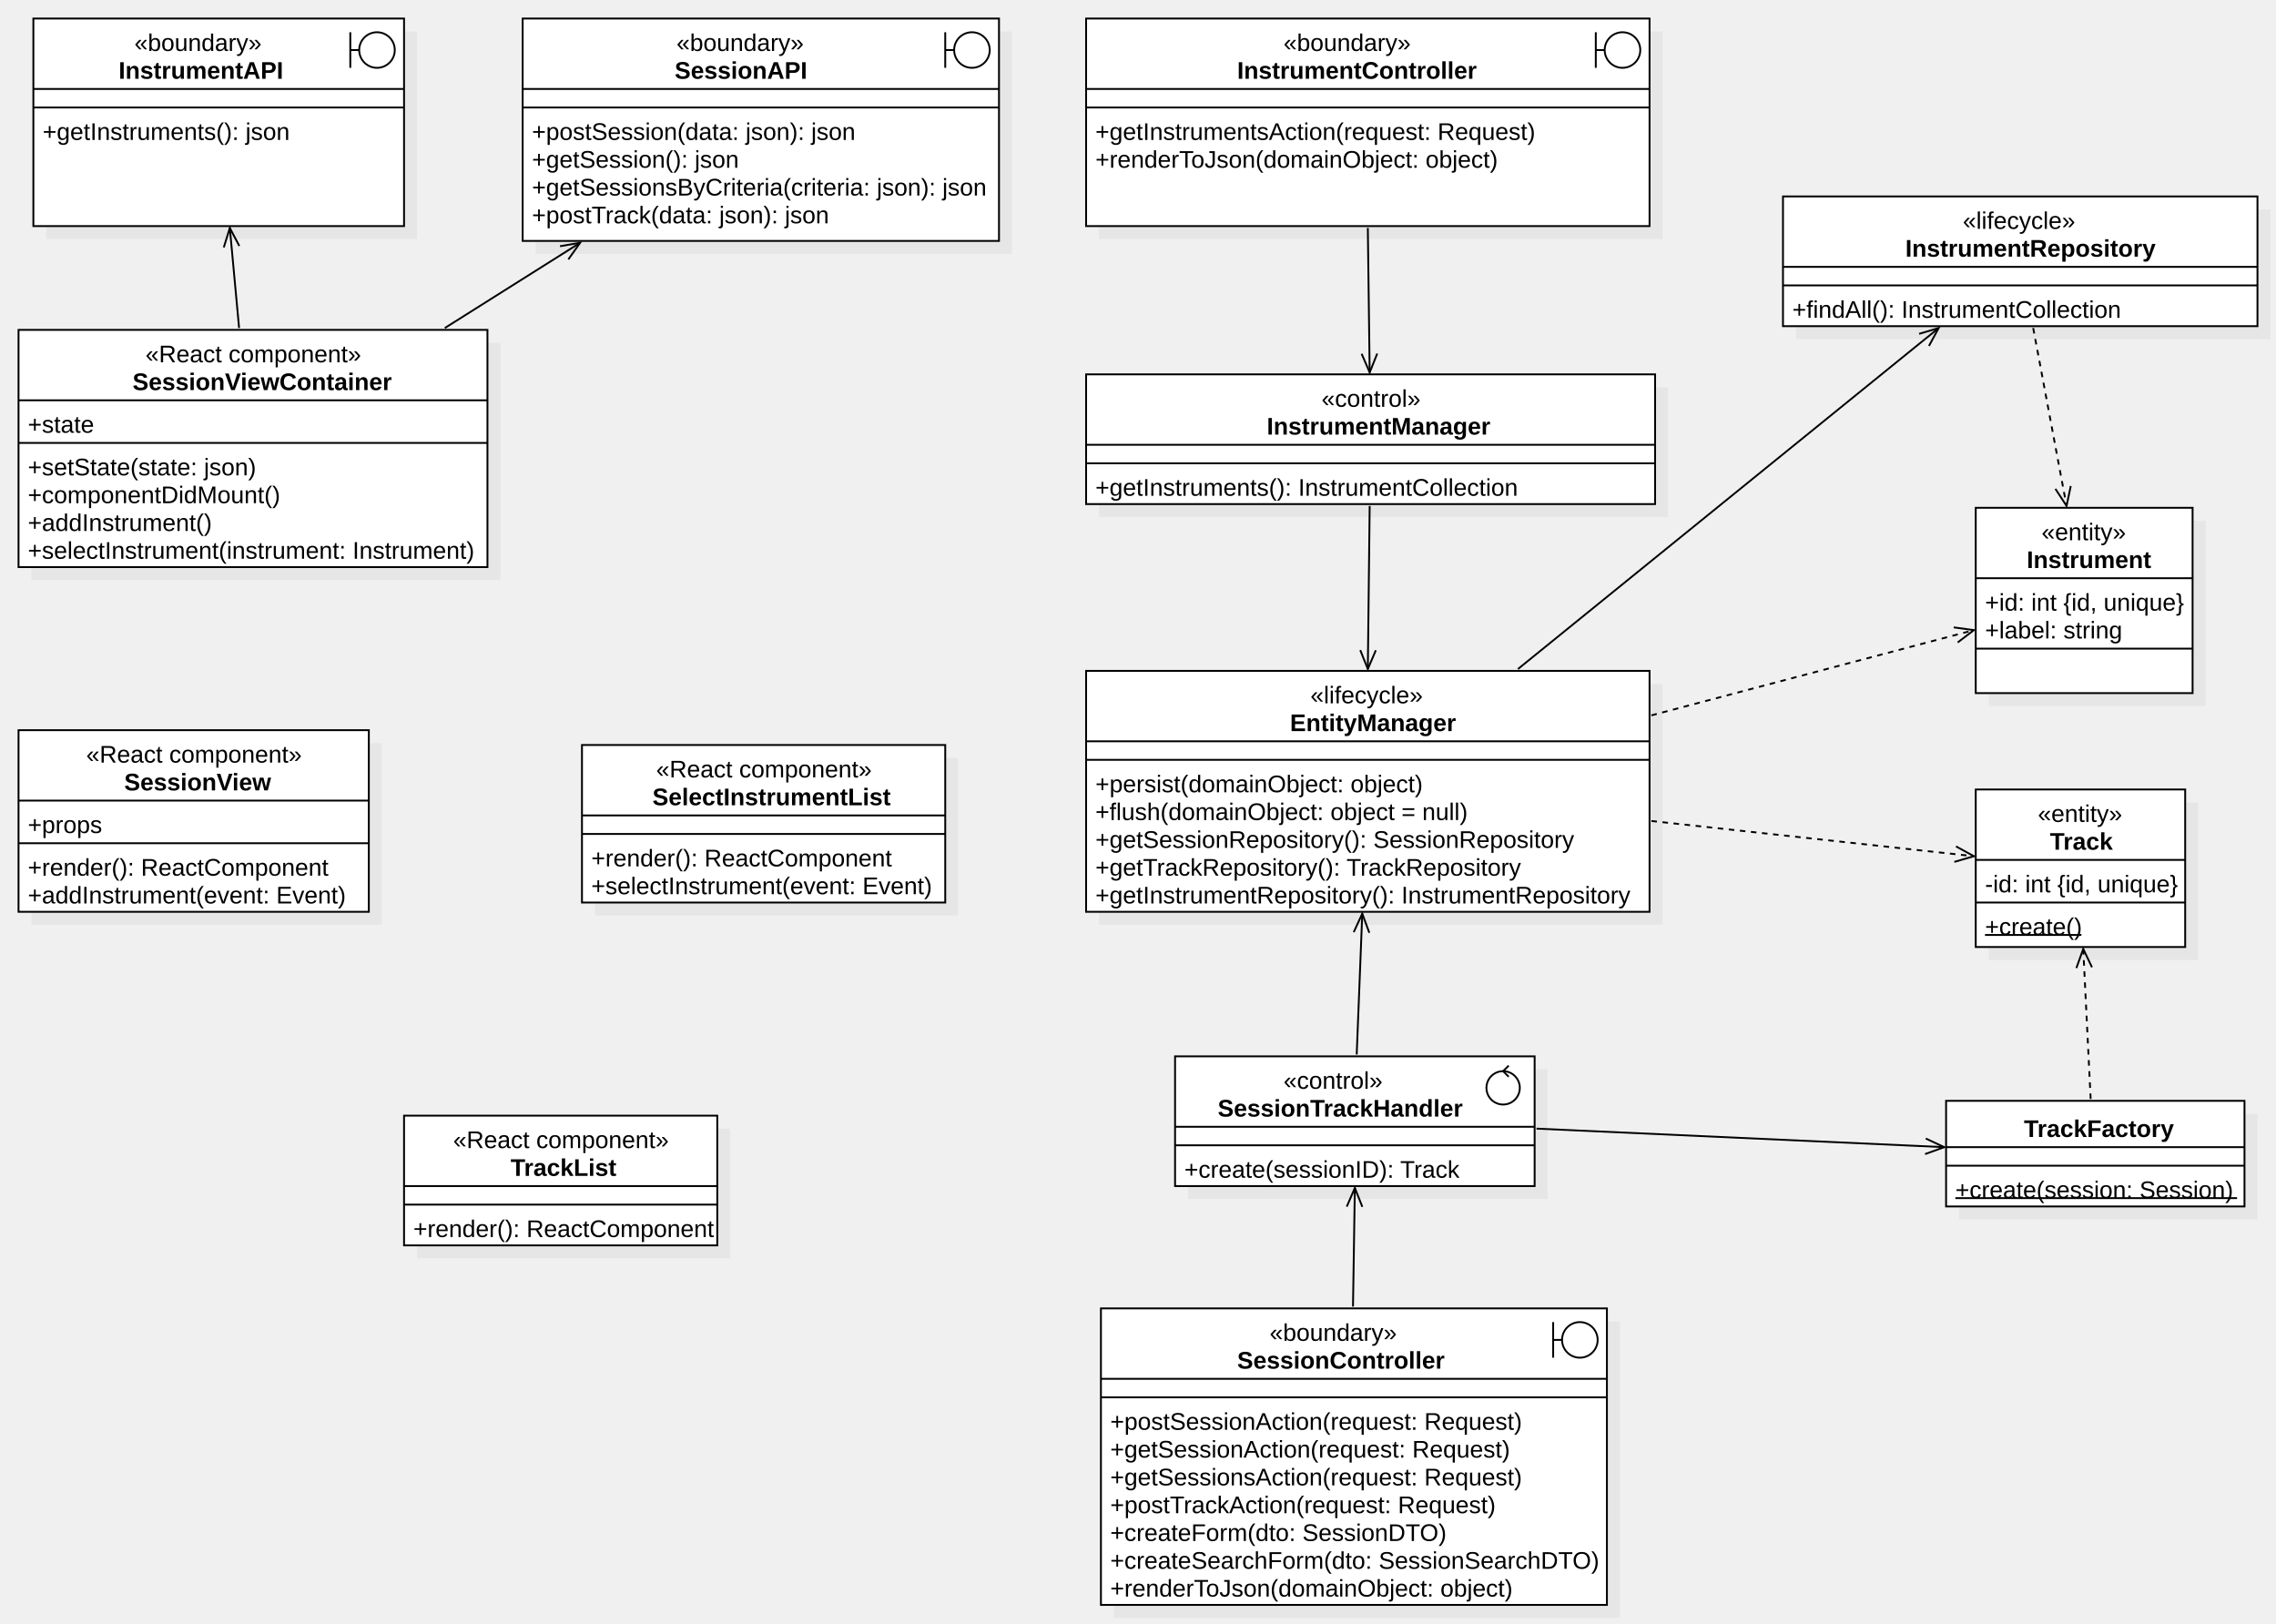
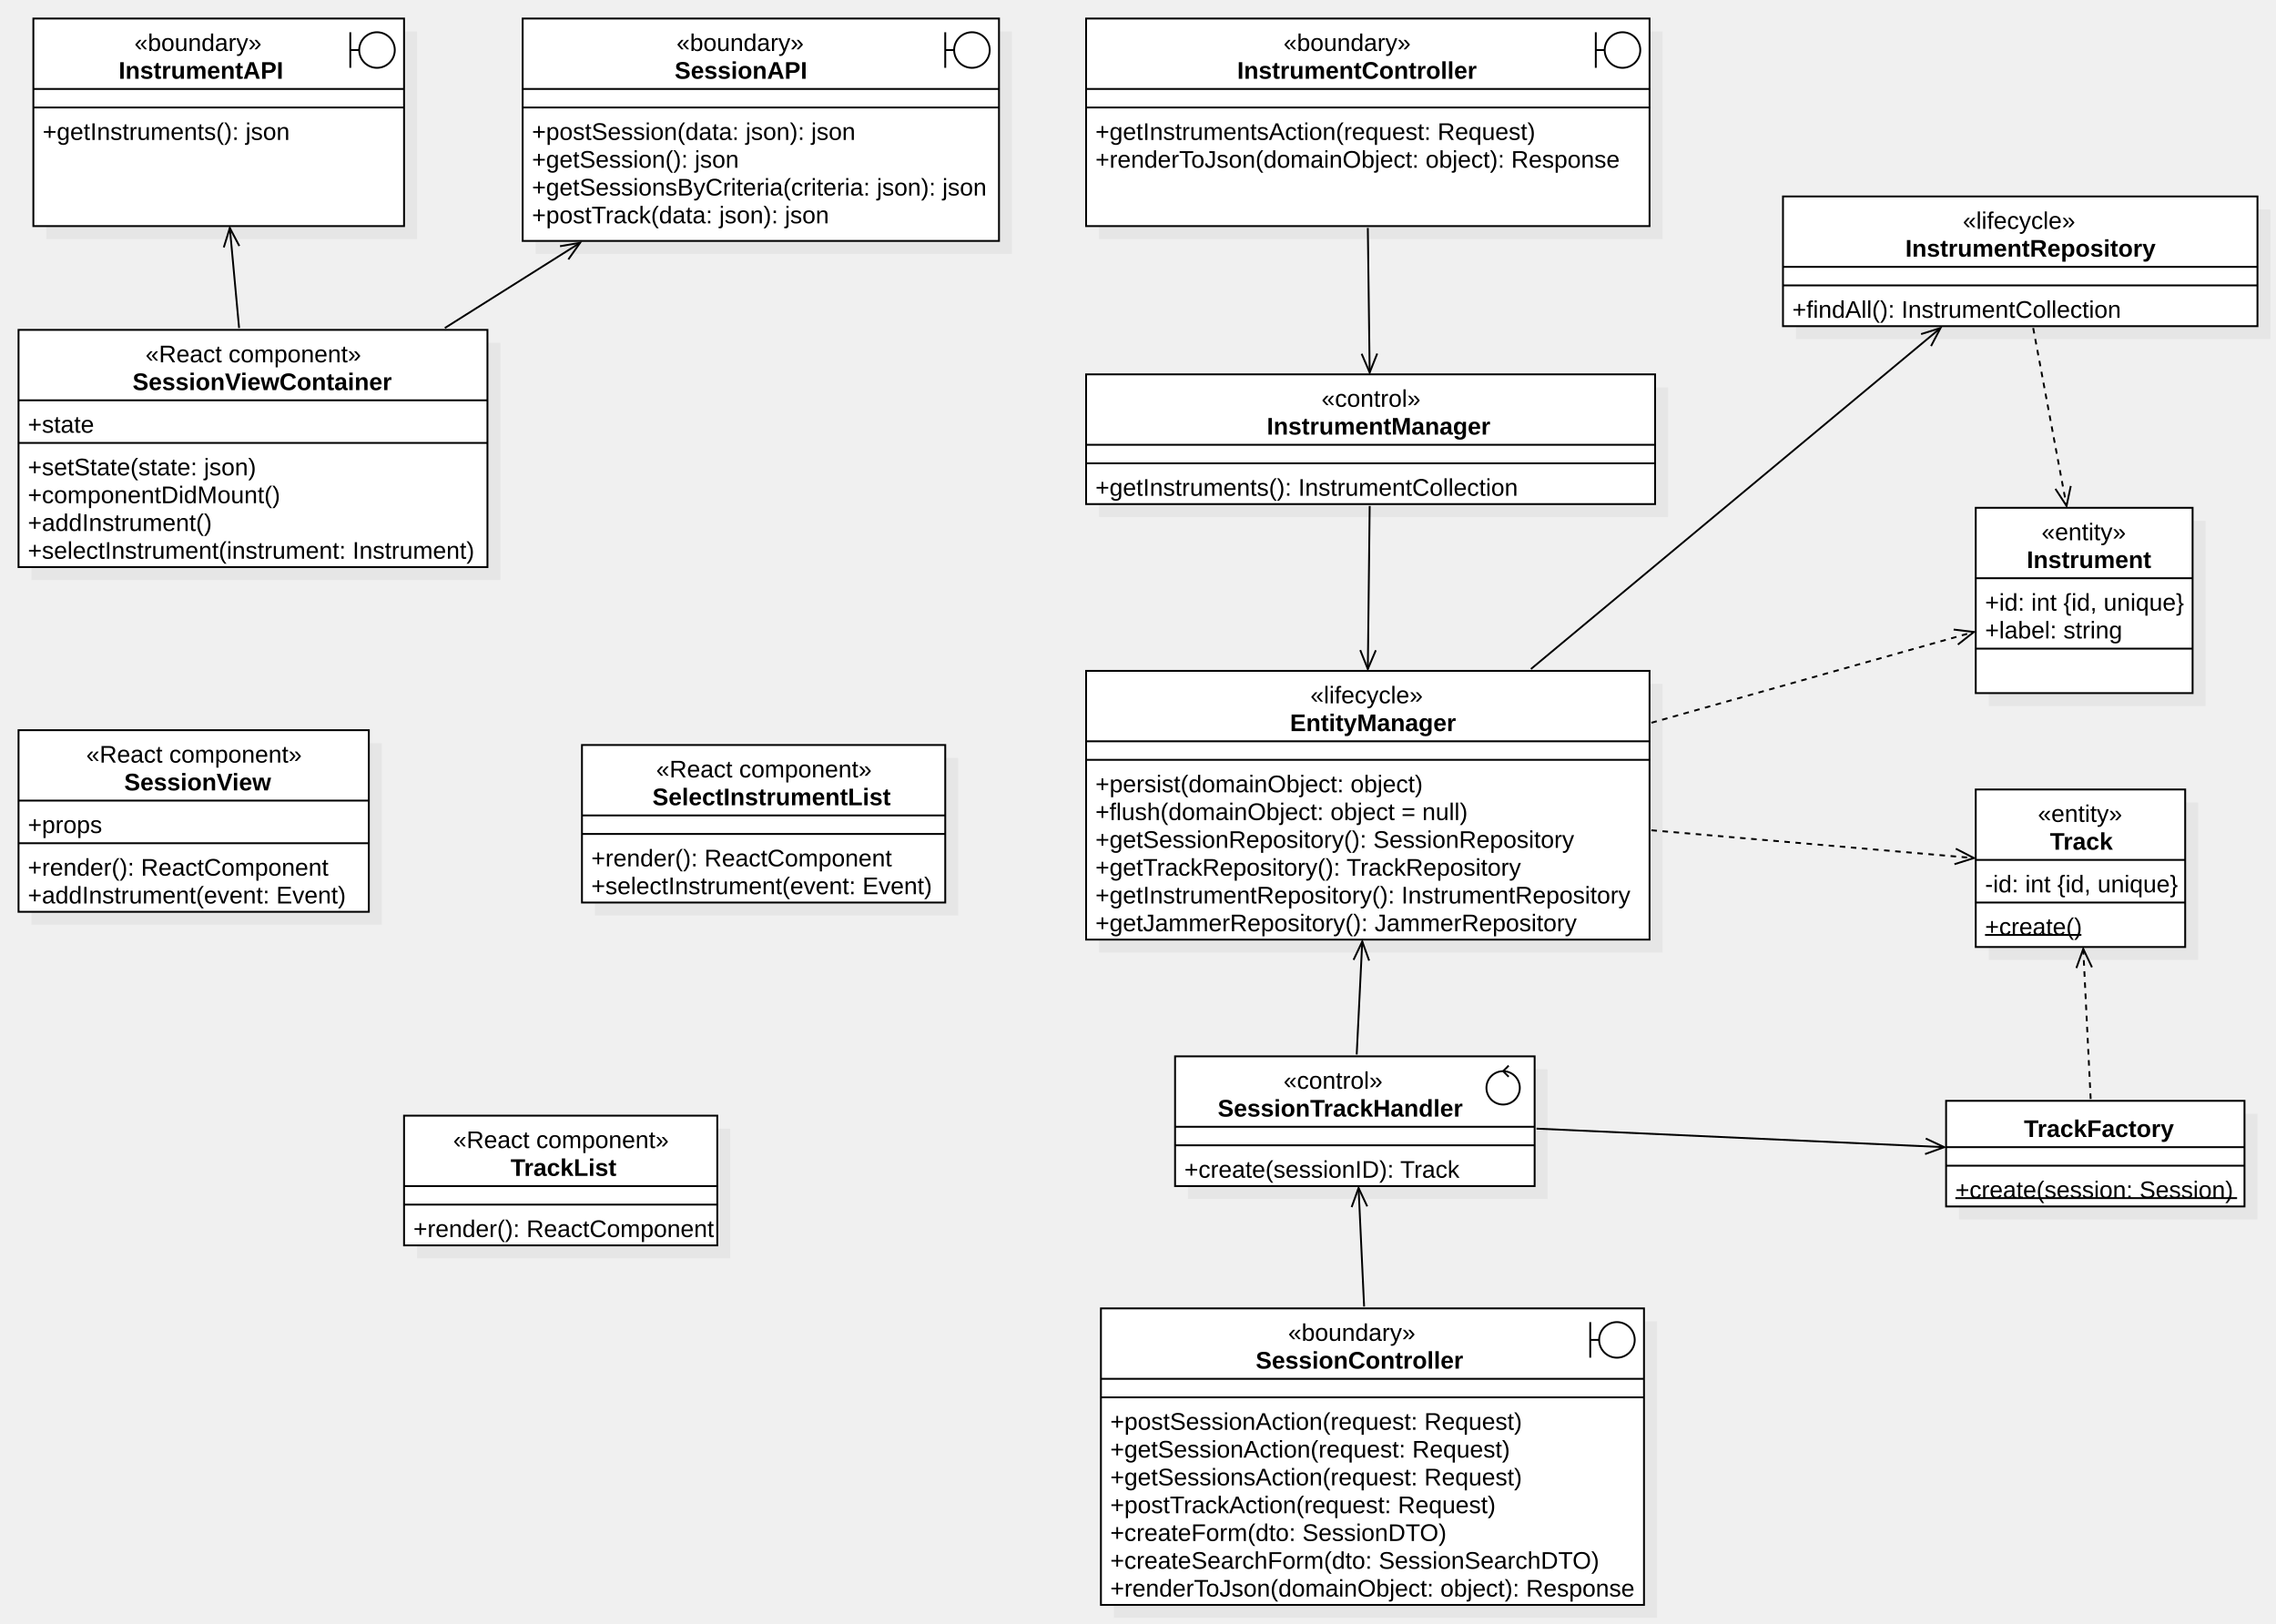
<svg xmlns="http://www.w3.org/2000/svg" version="1.1" width="1228" height="876">
  <defs />
  <g>
    <g transform="translate(-6,-14) scale(1,1)">
      <rect fill="#C0C0C0" stroke="none" x="23" y="199" width="253" height="128" opacity="0.2" />
    </g>
    <g transform="translate(-6,-14) scale(1,1)">
      <rect fill="#ffffff" stroke="none" x="16" y="192" width="253" height="128" />
    </g>
    <g transform="translate(-6,-14) scale(1,1)">
      <path fill="none" stroke="#000000" d="M 16 192 L 269 192 L 269 320 L 16 320 L 16 192 Z Z" stroke-miterlimit="10" />
    </g>
    <g transform="translate(-6,-14) scale(1,1)">
      <path fill="none" stroke="#000000" d="M 16 230 L 269 230" stroke-miterlimit="10" />
    </g>
    <g transform="translate(-6,-14) scale(1,1)">
      <path fill="none" stroke="#000000" d="M 16 253 L 269 253" stroke-miterlimit="10" />
    </g>
    <g transform="translate(-6,-14) scale(1,1)">
      <g>
        <path fill="none" stroke="none" />
        <text fill="#000000" stroke="none" font-family="Arial" font-size="13px" font-style="normal" font-weight="normal" text-decoration="none" x="84.5" y="209.5">«React component»</text>
      </g>
    </g>
    <g transform="translate(-6,-14) scale(1,1)">
      <g>
        <path fill="none" stroke="none" />
        <text fill="#000000" stroke="none" font-family="Arial" font-size="13px" font-style="normal" font-weight="bold" text-decoration="none" x="77.5" y="224.5">SessionViewContainer</text>
      </g>
    </g>
    <g transform="translate(-6,-14) scale(1,1)">
      <g>
        <path fill="none" stroke="none" />
        <text fill="#000000" stroke="none" font-family="Arial" font-size="13px" font-style="normal" font-weight="normal" text-decoration="none" x="21" y="247.5">+state</text>
      </g>
    </g>
    <g transform="translate(-6,-14) scale(1,1)">
      <g>
        <path fill="none" stroke="none" />
        <text fill="#000000" stroke="none" font-family="Arial" font-size="13px" font-style="normal" font-weight="normal" text-decoration="none" x="21" y="270.5">+setState(state: json)</text>
      </g>
    </g>
    <g transform="translate(-6,-14) scale(1,1)">
      <g>
        <path fill="none" stroke="none" />
        <text fill="#000000" stroke="none" font-family="Arial" font-size="13px" font-style="normal" font-weight="normal" text-decoration="none" x="21" y="285.5">+componentDidMount()</text>
      </g>
    </g>
    <g transform="translate(-6,-14) scale(1,1)">
      <g>
        <path fill="none" stroke="none" />
        <text fill="#000000" stroke="none" font-family="Arial" font-size="13px" font-style="normal" font-weight="normal" text-decoration="none" x="21" y="300.5">+addInstrument()</text>
      </g>
    </g>
    <g transform="translate(-6,-14) scale(1,1)">
      <g>
        <path fill="none" stroke="none" />
        <text fill="#000000" stroke="none" font-family="Arial" font-size="13px" font-style="normal" font-weight="normal" text-decoration="none" x="21" y="315.5">+selectInstrument(instrument: Instrument)</text>
      </g>
    </g>
    <g transform="translate(-6,-14) scale(1,1)">
      <rect fill="#C0C0C0" stroke="none" x="23" y="415" width="189" height="98" opacity="0.2" />
    </g>
    <g transform="translate(-6,-14) scale(1,1)">
      <rect fill="#ffffff" stroke="none" x="16" y="408" width="189" height="98" />
    </g>
    <g transform="translate(-6,-14) scale(1,1)">
      <path fill="none" stroke="#000000" d="M 16 408 L 205 408 L 205 506 L 16 506 L 16 408 Z Z" stroke-miterlimit="10" />
    </g>
    <g transform="translate(-6,-14) scale(1,1)">
      <path fill="none" stroke="#000000" d="M 16 446 L 205 446" stroke-miterlimit="10" />
    </g>
    <g transform="translate(-6,-14) scale(1,1)">
      <path fill="none" stroke="#000000" d="M 16 469 L 205 469" stroke-miterlimit="10" />
    </g>
    <g transform="translate(-6,-14) scale(1,1)">
      <g>
        <path fill="none" stroke="none" />
        <text fill="#000000" stroke="none" font-family="Arial" font-size="13px" font-style="normal" font-weight="normal" text-decoration="none" x="52.5" y="425.5">«React component»</text>
      </g>
    </g>
    <g transform="translate(-6,-14) scale(1,1)">
      <g>
        <path fill="none" stroke="none" />
        <text fill="#000000" stroke="none" font-family="Arial" font-size="13px" font-style="normal" font-weight="bold" text-decoration="none" x="73" y="440.5">SessionView</text>
      </g>
    </g>
    <g transform="translate(-6,-14) scale(1,1)">
      <g>
        <path fill="none" stroke="none" />
        <text fill="#000000" stroke="none" font-family="Arial" font-size="13px" font-style="normal" font-weight="normal" text-decoration="none" x="21" y="463.5">+props</text>
      </g>
    </g>
    <g transform="translate(-6,-14) scale(1,1)">
      <g>
        <path fill="none" stroke="none" />
        <text fill="#000000" stroke="none" font-family="Arial" font-size="13px" font-style="normal" font-weight="normal" text-decoration="none" x="21" y="486.5">+render(): ReactComponent</text>
      </g>
    </g>
    <g transform="translate(-6,-14) scale(1,1)">
      <g>
        <path fill="none" stroke="none" />
        <text fill="#000000" stroke="none" font-family="Arial" font-size="13px" font-style="normal" font-weight="normal" text-decoration="none" x="21" y="501.5">+addInstrument(event: Event)</text>
      </g>
    </g>
    <g transform="translate(-6,-14) scale(1,1)">
      <rect fill="#C0C0C0" stroke="none" x="31" y="31" width="200" height="112" opacity="0.2" />
    </g>
    <g transform="translate(-6,-14) scale(1,1)">
      <rect fill="#ffffff" stroke="none" x="24" y="24" width="200" height="112" />
    </g>
    <g transform="translate(-6,-14) scale(1,1)">
      <path fill="none" stroke="#000000" d="M 24 24 L 224 24 L 224 136 L 24 136 L 24 24 Z Z" stroke-miterlimit="10" />
    </g>
    <g transform="translate(-6,-14) scale(1,1)">
      <path fill="#ffffff" stroke="none" d="M 199.8 41 C 199.8 35.698 204.098 31.4 209.4 31.4 C 214.702 31.4 219 35.698 219 41 C 219 46.302 214.702 50.6 209.4 50.6 C 204.098 50.6 199.8 46.302 199.8 41 Z" />
    </g>
    <g transform="translate(-6,-14) scale(1,1)">
      <path fill="none" stroke="#000000" d="M 199.8 41 C 199.8 35.698 204.098 31.4 209.4 31.4 C 214.702 31.4 219 35.698 219 41 C 219 46.302 214.702 50.6 209.4 50.6 C 204.098 50.6 199.8 46.302 199.8 41 Z" stroke-miterlimit="10" />
    </g>
    <g transform="translate(-6,-14) scale(1,1)">
      <path fill="none" stroke="#000000" d="M 195 31.4 L 195 50.6" stroke-miterlimit="10" />
    </g>
    <g transform="translate(-6,-14) scale(1,1)">
      <path fill="none" stroke="#000000" d="M 195 41 L 199.8 41" stroke-miterlimit="10" />
    </g>
    <g transform="translate(-6,-14) scale(1,1)">
      <path fill="none" stroke="#000000" d="M 24 62 L 224 62" stroke-miterlimit="10" />
    </g>
    <g transform="translate(-6,-14) scale(1,1)">
      <path fill="none" stroke="#000000" d="M 24 72 L 224 72" stroke-miterlimit="10" />
    </g>
    <g transform="translate(-6,-14) scale(1,1)">
      <g>
        <path fill="none" stroke="none" />
        <text fill="#000000" stroke="none" font-family="Arial" font-size="13px" font-style="normal" font-weight="normal" text-decoration="none" x="78.5" y="41.5">«boundary»</text>
      </g>
    </g>
    <g transform="translate(-6,-14) scale(1,1)">
      <g>
        <path fill="none" stroke="none" />
        <text fill="#000000" stroke="none" font-family="Arial" font-size="13px" font-style="normal" font-weight="bold" text-decoration="none" x="70" y="56.5">InstrumentAPI</text>
      </g>
    </g>
    <g transform="translate(-6,-14) scale(1,1)">
      <g>
        <path fill="none" stroke="none" />
        <text fill="#000000" stroke="none" font-family="Arial" font-size="13px" font-style="normal" font-weight="normal" text-decoration="none" x="29" y="89.5">+getInstruments(): json</text>
      </g>
    </g>
    <g transform="translate(-6,-14) scale(1,1)">
      <rect fill="#C0C0C0" stroke="none" x="599" y="31" width="304" height="112" opacity="0.2" />
    </g>
    <g transform="translate(-6,-14) scale(1,1)">
      <rect fill="#ffffff" stroke="none" x="592" y="24" width="304" height="112" />
    </g>
    <g transform="translate(-6,-14) scale(1,1)">
      <path fill="none" stroke="#000000" d="M 592 24 L 896 24 L 896 136 L 592 136 L 592 24 Z Z" stroke-miterlimit="10" />
    </g>
    <g transform="translate(-6,-14) scale(1,1)">
      <path fill="#ffffff" stroke="none" d="M 871.8 41 C 871.8 35.698 876.098 31.4 881.4 31.4 C 886.702 31.4 891 35.698 891 41 C 891 46.302 886.702 50.6 881.4 50.6 C 876.098 50.6 871.8 46.302 871.8 41 Z" />
    </g>
    <g transform="translate(-6,-14) scale(1,1)">
      <path fill="none" stroke="#000000" d="M 871.8 41 C 871.8 35.698 876.098 31.4 881.4 31.4 C 886.702 31.4 891 35.698 891 41 C 891 46.302 886.702 50.6 881.4 50.6 C 876.098 50.6 871.8 46.302 871.8 41 Z" stroke-miterlimit="10" />
    </g>
    <g transform="translate(-6,-14) scale(1,1)">
      <path fill="none" stroke="#000000" d="M 867 31.4 L 867 50.6" stroke-miterlimit="10" />
    </g>
    <g transform="translate(-6,-14) scale(1,1)">
      <path fill="none" stroke="#000000" d="M 867 41 L 871.8 41" stroke-miterlimit="10" />
    </g>
    <g transform="translate(-6,-14) scale(1,1)">
      <path fill="none" stroke="#000000" d="M 592 62 L 896 62" stroke-miterlimit="10" />
    </g>
    <g transform="translate(-6,-14) scale(1,1)">
      <path fill="none" stroke="#000000" d="M 592 72 L 896 72" stroke-miterlimit="10" />
    </g>
    <g transform="translate(-6,-14) scale(1,1)">
      <g>
        <path fill="none" stroke="none" />
        <text fill="#000000" stroke="none" font-family="Arial" font-size="13px" font-style="normal" font-weight="normal" text-decoration="none" x="698.5" y="41.5">«boundary»</text>
      </g>
    </g>
    <g transform="translate(-6,-14) scale(1,1)">
      <g>
        <path fill="none" stroke="none" />
        <text fill="#000000" stroke="none" font-family="Arial" font-size="13px" font-style="normal" font-weight="bold" text-decoration="none" x="673.5" y="56.5">InstrumentController</text>
      </g>
    </g>
    <g transform="translate(-6,-14) scale(1,1)">
      <g>
        <path fill="none" stroke="none" />
        <text fill="#000000" stroke="none" font-family="Arial" font-size="13px" font-style="normal" font-weight="normal" text-decoration="none" x="597" y="89.5">+getInstrumentsAction(request: Request)</text>
      </g>
    </g>
    <g transform="translate(-6,-14) scale(1,1)">
      <g>
        <path fill="none" stroke="none" />
-         <text fill="#000000" stroke="none" font-family="Arial" font-size="13px" font-style="normal" font-weight="normal" text-decoration="none" x="597" y="104.5">+renderToJson(domainObject: object)</text>
+         <text fill="#000000" stroke="none" font-family="Arial" font-size="13px" font-style="normal" font-weight="normal" text-decoration="none" x="597" y="104.5">+renderToJson(domainObject: object): Response</text>
      </g>
    </g>
    <g transform="translate(-6,-14) scale(1,1)">
      <rect fill="#C0C0C0" stroke="none" x="975" y="127" width="256" height="70" opacity="0.2" />
    </g>
    <g transform="translate(-6,-14) scale(1,1)">
      <rect fill="#ffffff" stroke="none" x="968" y="120" width="256" height="70" />
    </g>
    <g transform="translate(-6,-14) scale(1,1)">
      <path fill="none" stroke="#000000" d="M 968 120 L 1224 120 L 1224 190 L 968 190 L 968 120 Z Z" stroke-miterlimit="10" />
    </g>
    <g transform="translate(-6,-14) scale(1,1)">
      <path fill="none" stroke="#000000" d="M 968 158 L 1224 158" stroke-miterlimit="10" />
    </g>
    <g transform="translate(-6,-14) scale(1,1)">
      <path fill="none" stroke="#000000" d="M 968 168 L 1224 168" stroke-miterlimit="10" />
    </g>
    <g transform="translate(-6,-14) scale(1,1)">
      <g>
        <path fill="none" stroke="none" />
        <text fill="#000000" stroke="none" font-family="Arial" font-size="13px" font-style="normal" font-weight="normal" text-decoration="none" x="1065" y="137.5">«lifecycle»</text>
      </g>
    </g>
    <g transform="translate(-6,-14) scale(1,1)">
      <g>
        <path fill="none" stroke="none" />
        <text fill="#000000" stroke="none" font-family="Arial" font-size="13px" font-style="normal" font-weight="bold" text-decoration="none" x="1034" y="152.5">InstrumentRepository</text>
      </g>
    </g>
    <g transform="translate(-6,-14) scale(1,1)">
      <g>
        <path fill="none" stroke="none" />
        <text fill="#000000" stroke="none" font-family="Arial" font-size="13px" font-style="normal" font-weight="normal" text-decoration="none" x="973" y="185.5">+findAll(): InstrumentCollection</text>
      </g>
    </g>
    <g transform="translate(-6,-14) scale(1,1)">
-       <rect fill="#C0C0C0" stroke="none" x="599" y="383" width="304" height="130" opacity="0.2" />
-     </g>
-     <g transform="translate(-6,-14) scale(1,1)">
-       <rect fill="#ffffff" stroke="none" x="592" y="376" width="304" height="130" />
-     </g>
-     <g transform="translate(-6,-14) scale(1,1)">
-       <path fill="none" stroke="#000000" d="M 592 376 L 896 376 L 896 506 L 592 506 L 592 376 Z Z" stroke-miterlimit="10" />
+       <rect fill="#C0C0C0" stroke="none" x="599" y="383" width="304" height="145" opacity="0.2" />
+     </g>
+     <g transform="translate(-6,-14) scale(1,1)">
+       <rect fill="#ffffff" stroke="none" x="592" y="376" width="304" height="145" />
+     </g>
+     <g transform="translate(-6,-14) scale(1,1)">
+       <path fill="none" stroke="#000000" d="M 592 376 L 896 376 L 896 521 L 592 521 L 592 376 Z Z" stroke-miterlimit="10" />
    </g>
    <g transform="translate(-6,-14) scale(1,1)">
      <path fill="none" stroke="#000000" d="M 592 414 L 896 414" stroke-miterlimit="10" />
    </g>
    <g transform="translate(-6,-14) scale(1,1)">
      <path fill="none" stroke="#000000" d="M 592 424 L 896 424" stroke-miterlimit="10" />
    </g>
    <g transform="translate(-6,-14) scale(1,1)">
      <g>
        <path fill="none" stroke="none" />
        <text fill="#000000" stroke="none" font-family="Arial" font-size="13px" font-style="normal" font-weight="normal" text-decoration="none" x="713" y="393.5">«lifecycle»</text>
      </g>
    </g>
    <g transform="translate(-6,-14) scale(1,1)">
      <g>
        <path fill="none" stroke="none" />
        <text fill="#000000" stroke="none" font-family="Arial" font-size="13px" font-style="normal" font-weight="bold" text-decoration="none" x="702" y="408.5">EntityManager</text>
      </g>
    </g>
    <g transform="translate(-6,-14) scale(1,1)">
      <g>
        <path fill="none" stroke="none" />
        <text fill="#000000" stroke="none" font-family="Arial" font-size="13px" font-style="normal" font-weight="normal" text-decoration="none" x="597" y="441.5">+persist(domainObject: object)</text>
      </g>
    </g>
    <g transform="translate(-6,-14) scale(1,1)">
      <g>
        <path fill="none" stroke="none" />
        <text fill="#000000" stroke="none" font-family="Arial" font-size="13px" font-style="normal" font-weight="normal" text-decoration="none" x="597" y="456.5">+flush(domainObject: object = null)</text>
      </g>
    </g>
    <g transform="translate(-6,-14) scale(1,1)">
      <g>
        <path fill="none" stroke="none" />
        <text fill="#000000" stroke="none" font-family="Arial" font-size="13px" font-style="normal" font-weight="normal" text-decoration="none" x="597" y="471.5">+getSessionRepository(): SessionRepository</text>
      </g>
    </g>
    <g transform="translate(-6,-14) scale(1,1)">
      <g>
        <path fill="none" stroke="none" />
        <text fill="#000000" stroke="none" font-family="Arial" font-size="13px" font-style="normal" font-weight="normal" text-decoration="none" x="597" y="486.5">+getTrackRepository(): TrackRepository</text>
      </g>
    </g>
    <g transform="translate(-6,-14) scale(1,1)">
      <g>
        <path fill="none" stroke="none" />
        <text fill="#000000" stroke="none" font-family="Arial" font-size="13px" font-style="normal" font-weight="normal" text-decoration="none" x="597" y="501.5">+getInstrumentRepository(): InstrumentRepository</text>
      </g>
    </g>
    <g transform="translate(-6,-14) scale(1,1)">
-       <path fill="none" stroke="#000000" d="M 825 375 L 1052 191" stroke-miterlimit="10" />
-     </g>
-     <g transform="translate(-6,-14) scale(1,1)">
-       <path fill="none" stroke="#000000" d="M 1046.756 200.669 L 1052 191 L 1041.454 194.129" stroke-miterlimit="10" />
+       <g>
+         <path fill="none" stroke="none" />
+         <text fill="#000000" stroke="none" font-family="Arial" font-size="13px" font-style="normal" font-weight="normal" text-decoration="none" x="597" y="516.5">+getJammerRepository(): JammerRepository</text>
+       </g>
+     </g>
+     <g transform="translate(-6,-14) scale(1,1)">
+       <path fill="none" stroke="#000000" d="M 832 375 L 1053 191" stroke-miterlimit="10" />
+     </g>
+     <g transform="translate(-6,-14) scale(1,1)">
+       <path fill="none" stroke="#000000" d="M 1047.883 200.738 L 1053 191 L 1042.496 194.267" stroke-miterlimit="10" />
    </g>
    <g transform="translate(-6,-14) scale(1,1)">
      <path fill="none" stroke="#000000" d="M 744 137 L 745 215" stroke-miterlimit="10" />
    </g>
    <g transform="translate(-6,-14) scale(1,1)">
      <path fill="none" stroke="#000000" d="M 740.661 204.892 L 745 215 L 749.079 204.784" stroke-miterlimit="10" />
    </g>
    <g transform="translate(-6,-14) scale(1,1)">
      <path fill="none" stroke="#000000" d="M 135 191 L 130 137" stroke-miterlimit="10" />
    </g>
    <g transform="translate(-6,-14) scale(1,1)">
      <path fill="none" stroke="#000000" d="M 135.129 146.731 L 130 137 L 126.745 147.507" stroke-miterlimit="10" />
    </g>
    <g transform="translate(-6,-14) scale(1,1)">
      <rect fill="#C0C0C0" stroke="none" x="327" y="423" width="196" height="85" opacity="0.2" />
    </g>
    <g transform="translate(-6,-14) scale(1,1)">
      <rect fill="#ffffff" stroke="none" x="320" y="416" width="196" height="85" />
    </g>
    <g transform="translate(-6,-14) scale(1,1)">
      <path fill="none" stroke="#000000" d="M 320 416 L 516 416 L 516 501 L 320 501 L 320 416 Z Z" stroke-miterlimit="10" />
    </g>
    <g transform="translate(-6,-14) scale(1,1)">
      <path fill="none" stroke="#000000" d="M 320 454 L 516 454" stroke-miterlimit="10" />
    </g>
    <g transform="translate(-6,-14) scale(1,1)">
      <path fill="none" stroke="#000000" d="M 320 464 L 516 464" stroke-miterlimit="10" />
    </g>
    <g transform="translate(-6,-14) scale(1,1)">
      <g>
        <path fill="none" stroke="none" />
        <text fill="#000000" stroke="none" font-family="Arial" font-size="13px" font-style="normal" font-weight="normal" text-decoration="none" x="360" y="433.5">«React component»</text>
      </g>
    </g>
    <g transform="translate(-6,-14) scale(1,1)">
      <g>
        <path fill="none" stroke="none" />
        <text fill="#000000" stroke="none" font-family="Arial" font-size="13px" font-style="normal" font-weight="bold" text-decoration="none" x="358" y="448.5">SelectInstrumentList</text>
      </g>
    </g>
    <g transform="translate(-6,-14) scale(1,1)">
      <g>
        <path fill="none" stroke="none" />
        <text fill="#000000" stroke="none" font-family="Arial" font-size="13px" font-style="normal" font-weight="normal" text-decoration="none" x="325" y="481.5">+render(): ReactComponent</text>
      </g>
    </g>
    <g transform="translate(-6,-14) scale(1,1)">
      <g>
        <path fill="none" stroke="none" />
        <text fill="#000000" stroke="none" font-family="Arial" font-size="13px" font-style="normal" font-weight="normal" text-decoration="none" x="325" y="496.5">+selectInstrument(event: Event)</text>
      </g>
    </g>
    <g transform="translate(-6,-14) scale(1,1)">
      <rect fill="#C0C0C0" stroke="none" x="295" y="31" width="257" height="120" opacity="0.2" />
    </g>
    <g transform="translate(-6,-14) scale(1,1)">
      <rect fill="#ffffff" stroke="none" x="288" y="24" width="257" height="120" />
    </g>
    <g transform="translate(-6,-14) scale(1,1)">
      <path fill="none" stroke="#000000" d="M 288 24 L 545 24 L 545 144 L 288 144 L 288 24 Z Z" stroke-miterlimit="10" />
    </g>
    <g transform="translate(-6,-14) scale(1,1)">
      <path fill="#ffffff" stroke="none" d="M 520.8 41 C 520.8 35.698 525.098 31.4 530.4 31.4 C 535.702 31.4 540 35.698 540 41 C 540 46.302 535.702 50.6 530.4 50.6 C 525.098 50.6 520.8 46.302 520.8 41 Z" />
    </g>
    <g transform="translate(-6,-14) scale(1,1)">
      <path fill="none" stroke="#000000" d="M 520.8 41 C 520.8 35.698 525.098 31.4 530.4 31.4 C 535.702 31.4 540 35.698 540 41 C 540 46.302 535.702 50.6 530.4 50.6 C 525.098 50.6 520.8 46.302 520.8 41 Z" stroke-miterlimit="10" />
    </g>
    <g transform="translate(-6,-14) scale(1,1)">
      <path fill="none" stroke="#000000" d="M 516 31.4 L 516 50.6" stroke-miterlimit="10" />
    </g>
    <g transform="translate(-6,-14) scale(1,1)">
      <path fill="none" stroke="#000000" d="M 516 41 L 520.8 41" stroke-miterlimit="10" />
    </g>
    <g transform="translate(-6,-14) scale(1,1)">
      <path fill="none" stroke="#000000" d="M 288 62 L 545 62" stroke-miterlimit="10" />
    </g>
    <g transform="translate(-6,-14) scale(1,1)">
      <path fill="none" stroke="#000000" d="M 288 72 L 545 72" stroke-miterlimit="10" />
    </g>
    <g transform="translate(-6,-14) scale(1,1)">
      <g>
        <path fill="none" stroke="none" />
        <text fill="#000000" stroke="none" font-family="Arial" font-size="13px" font-style="normal" font-weight="normal" text-decoration="none" x="371" y="41.5">«boundary»</text>
      </g>
    </g>
    <g transform="translate(-6,-14) scale(1,1)">
      <g>
        <path fill="none" stroke="none" />
        <text fill="#000000" stroke="none" font-family="Arial" font-size="13px" font-style="normal" font-weight="bold" text-decoration="none" x="370" y="56.5">SessionAPI</text>
      </g>
    </g>
    <g transform="translate(-6,-14) scale(1,1)">
      <g>
        <path fill="none" stroke="none" />
        <text fill="#000000" stroke="none" font-family="Arial" font-size="13px" font-style="normal" font-weight="normal" text-decoration="none" x="293" y="89.5">+postSession(data: json): json</text>
      </g>
    </g>
    <g transform="translate(-6,-14) scale(1,1)">
      <g>
        <path fill="none" stroke="none" />
        <text fill="#000000" stroke="none" font-family="Arial" font-size="13px" font-style="normal" font-weight="normal" text-decoration="none" x="293" y="104.5">+getSession(): json</text>
      </g>
    </g>
    <g transform="translate(-6,-14) scale(1,1)">
      <g>
        <path fill="none" stroke="none" />
        <text fill="#000000" stroke="none" font-family="Arial" font-size="13px" font-style="normal" font-weight="normal" text-decoration="none" x="293" y="119.5">+getSessionsByCriteria(criteria: json): json</text>
      </g>
    </g>
    <g transform="translate(-6,-14) scale(1,1)">
      <g>
        <path fill="none" stroke="none" />
        <text fill="#000000" stroke="none" font-family="Arial" font-size="13px" font-style="normal" font-weight="normal" text-decoration="none" x="293" y="134.5">+postTrack(data: json): json</text>
      </g>
    </g>
    <g transform="translate(-6,-14) scale(1,1)">
      <path fill="none" stroke="#000000" d="M 246 191 L 319 145" stroke-miterlimit="10" />
    </g>
    <g transform="translate(-6,-14) scale(1,1)">
      <path fill="none" stroke="#000000" d="M 312.646 153.979 L 319 145 L 308.158 146.857" stroke-miterlimit="10" />
    </g>
    <g transform="translate(-6,-14) scale(1,1)">
-       <rect fill="#C0C0C0" stroke="none" x="607" y="727" width="273" height="160" opacity="0.2" />
-     </g>
-     <g transform="translate(-6,-14) scale(1,1)">
-       <rect fill="#ffffff" stroke="none" x="600" y="720" width="273" height="160" />
-     </g>
-     <g transform="translate(-6,-14) scale(1,1)">
-       <path fill="none" stroke="#000000" d="M 600 720 L 873 720 L 873 880 L 600 880 L 600 720 Z Z" stroke-miterlimit="10" />
-     </g>
-     <g transform="translate(-6,-14) scale(1,1)">
-       <path fill="#ffffff" stroke="none" d="M 848.8 737 C 848.8 731.698 853.098 727.4 858.4 727.4 C 863.702 727.4 868 731.698 868 737 C 868 742.302 863.702 746.6 858.4 746.6 C 853.098 746.6 848.8 742.302 848.8 737 Z" />
-     </g>
-     <g transform="translate(-6,-14) scale(1,1)">
-       <path fill="none" stroke="#000000" d="M 848.8 737 C 848.8 731.698 853.098 727.4 858.4 727.4 C 863.702 727.4 868 731.698 868 737 C 868 742.302 863.702 746.6 858.4 746.6 C 853.098 746.6 848.8 742.302 848.8 737 Z" stroke-miterlimit="10" />
-     </g>
-     <g transform="translate(-6,-14) scale(1,1)">
-       <path fill="none" stroke="#000000" d="M 844 727.4 L 844 746.6" stroke-miterlimit="10" />
-     </g>
-     <g transform="translate(-6,-14) scale(1,1)">
-       <path fill="none" stroke="#000000" d="M 844 737 L 848.8 737" stroke-miterlimit="10" />
-     </g>
-     <g transform="translate(-6,-14) scale(1,1)">
-       <path fill="none" stroke="#000000" d="M 600 758 L 873 758" stroke-miterlimit="10" />
-     </g>
-     <g transform="translate(-6,-14) scale(1,1)">
-       <path fill="none" stroke="#000000" d="M 600 768 L 873 768" stroke-miterlimit="10" />
-     </g>
-     <g transform="translate(-6,-14) scale(1,1)">
-       <g>
-         <path fill="none" stroke="none" />
-         <text fill="#000000" stroke="none" font-family="Arial" font-size="13px" font-style="normal" font-weight="normal" text-decoration="none" x="691" y="737.5">«boundary»</text>
-       </g>
-     </g>
-     <g transform="translate(-6,-14) scale(1,1)">
-       <g>
-         <path fill="none" stroke="none" />
-         <text fill="#000000" stroke="none" font-family="Arial" font-size="13px" font-style="normal" font-weight="bold" text-decoration="none" x="673.5" y="752.5">SessionController</text>
+       <rect fill="#C0C0C0" stroke="none" x="607" y="727" width="293" height="160" opacity="0.2" />
+     </g>
+     <g transform="translate(-6,-14) scale(1,1)">
+       <rect fill="#ffffff" stroke="none" x="600" y="720" width="293" height="160" />
+     </g>
+     <g transform="translate(-6,-14) scale(1,1)">
+       <path fill="none" stroke="#000000" d="M 600 720 L 893 720 L 893 880 L 600 880 L 600 720 Z Z" stroke-miterlimit="10" />
+     </g>
+     <g transform="translate(-6,-14) scale(1,1)">
+       <path fill="#ffffff" stroke="none" d="M 868.8 737 C 868.8 731.698 873.098 727.4 878.4 727.4 C 883.702 727.4 888 731.698 888 737 C 888 742.302 883.702 746.6 878.4 746.6 C 873.098 746.6 868.8 742.302 868.8 737 Z" />
+     </g>
+     <g transform="translate(-6,-14) scale(1,1)">
+       <path fill="none" stroke="#000000" d="M 868.8 737 C 868.8 731.698 873.098 727.4 878.4 727.4 C 883.702 727.4 888 731.698 888 737 C 888 742.302 883.702 746.6 878.4 746.6 C 873.098 746.6 868.8 742.302 868.8 737 Z" stroke-miterlimit="10" />
+     </g>
+     <g transform="translate(-6,-14) scale(1,1)">
+       <path fill="none" stroke="#000000" d="M 864 727.4 L 864 746.6" stroke-miterlimit="10" />
+     </g>
+     <g transform="translate(-6,-14) scale(1,1)">
+       <path fill="none" stroke="#000000" d="M 864 737 L 868.8 737" stroke-miterlimit="10" />
+     </g>
+     <g transform="translate(-6,-14) scale(1,1)">
+       <path fill="none" stroke="#000000" d="M 600 758 L 893 758" stroke-miterlimit="10" />
+     </g>
+     <g transform="translate(-6,-14) scale(1,1)">
+       <path fill="none" stroke="#000000" d="M 600 768 L 893 768" stroke-miterlimit="10" />
+     </g>
+     <g transform="translate(-6,-14) scale(1,1)">
+       <g>
+         <path fill="none" stroke="none" />
+         <text fill="#000000" stroke="none" font-family="Arial" font-size="13px" font-style="normal" font-weight="normal" text-decoration="none" x="701" y="737.5">«boundary»</text>
+       </g>
+     </g>
+     <g transform="translate(-6,-14) scale(1,1)">
+       <g>
+         <path fill="none" stroke="none" />
+         <text fill="#000000" stroke="none" font-family="Arial" font-size="13px" font-style="normal" font-weight="bold" text-decoration="none" x="683.5" y="752.5">SessionController</text>
      </g>
    </g>
    <g transform="translate(-6,-14) scale(1,1)">
      <g>
        <path fill="none" stroke="none" />
        <text fill="#000000" stroke="none" font-family="Arial" font-size="13px" font-style="normal" font-weight="normal" text-decoration="none" x="605" y="785.5">+postSessionAction(request: Request)</text>
      </g>
    </g>
    <g transform="translate(-6,-14) scale(1,1)">
      <g>
        <path fill="none" stroke="none" />
        <text fill="#000000" stroke="none" font-family="Arial" font-size="13px" font-style="normal" font-weight="normal" text-decoration="none" x="605" y="800.5">+getSessionAction(request: Request)</text>
      </g>
    </g>
    <g transform="translate(-6,-14) scale(1,1)">
      <g>
        <path fill="none" stroke="none" />
        <text fill="#000000" stroke="none" font-family="Arial" font-size="13px" font-style="normal" font-weight="normal" text-decoration="none" x="605" y="815.5">+getSessionsAction(request: Request)</text>
      </g>
    </g>
    <g transform="translate(-6,-14) scale(1,1)">
      <g>
        <path fill="none" stroke="none" />
        <text fill="#000000" stroke="none" font-family="Arial" font-size="13px" font-style="normal" font-weight="normal" text-decoration="none" x="605" y="830.5">+postTrackAction(request: Request)</text>
      </g>
    </g>
    <g transform="translate(-6,-14) scale(1,1)">
      <g>
        <path fill="none" stroke="none" />
        <text fill="#000000" stroke="none" font-family="Arial" font-size="13px" font-style="normal" font-weight="normal" text-decoration="none" x="605" y="845.5">+createForm(dto: SessionDTO)</text>
      </g>
    </g>
    <g transform="translate(-6,-14) scale(1,1)">
      <g>
        <path fill="none" stroke="none" />
        <text fill="#000000" stroke="none" font-family="Arial" font-size="13px" font-style="normal" font-weight="normal" text-decoration="none" x="605" y="860.5">+createSearchForm(dto: SessionSearchDTO)</text>
      </g>
    </g>
    <g transform="translate(-6,-14) scale(1,1)">
      <g>
        <path fill="none" stroke="none" />
-         <text fill="#000000" stroke="none" font-family="Arial" font-size="13px" font-style="normal" font-weight="normal" text-decoration="none" x="605" y="875.5">+renderToJson(domainObject: object)</text>
+         <text fill="#000000" stroke="none" font-family="Arial" font-size="13px" font-style="normal" font-weight="normal" text-decoration="none" x="605" y="875.5">+renderToJson(domainObject: object): Response</text>
      </g>
    </g>
    <g transform="translate(-6,-14) scale(1,1)">
      <rect fill="#C0C0C0" stroke="none" x="647" y="591" width="194" height="70" opacity="0.2" />
    </g>
    <g transform="translate(-6,-14) scale(1,1)">
      <rect fill="#ffffff" stroke="none" x="640" y="584" width="194" height="70" />
    </g>
    <g transform="translate(-6,-14) scale(1,1)">
      <path fill="none" stroke="#000000" d="M 640 584 L 834 584 L 834 654 L 640 654 L 640 584 Z Z" stroke-miterlimit="10" />
    </g>
    <g transform="translate(-6,-14) scale(1,1)">
      <path fill="#ffffff" stroke="none" d="M 808 601 C 808 596.029 812.029 592 817 592 C 821.971 592 826 596.029 826 601 C 826 605.971 821.971 610 817 610 C 812.029 610 808 605.971 808 601 Z" />
    </g>
    <g transform="translate(-6,-14) scale(1,1)">
      <path fill="none" stroke="#000000" d="M 808 601 C 808 596.029 812.029 592 817 592 C 821.971 592 826 596.029 826 601 C 826 605.971 821.971 610 817 610 C 812.029 610 808 605.971 808 601 Z" stroke-miterlimit="10" />
    </g>
    <g transform="translate(-6,-14) scale(1,1)">
      <path fill="none" stroke="#000000" d="M 817 592 L 820 589" stroke-miterlimit="10" />
    </g>
    <g transform="translate(-6,-14) scale(1,1)">
      <path fill="none" stroke="#000000" d="M 817 592 L 820 595" stroke-miterlimit="10" />
    </g>
    <g transform="translate(-6,-14) scale(1,1)">
      <path fill="none" stroke="#000000" d="M 640 622 L 834 622" stroke-miterlimit="10" />
    </g>
    <g transform="translate(-6,-14) scale(1,1)">
      <path fill="none" stroke="#000000" d="M 640 632 L 834 632" stroke-miterlimit="10" />
    </g>
    <g transform="translate(-6,-14) scale(1,1)">
      <g>
        <path fill="none" stroke="none" />
        <text fill="#000000" stroke="none" font-family="Arial" font-size="13px" font-style="normal" font-weight="normal" text-decoration="none" x="698.5" y="601.5">«control»</text>
      </g>
    </g>
    <g transform="translate(-6,-14) scale(1,1)">
      <g>
        <path fill="none" stroke="none" />
        <text fill="#000000" stroke="none" font-family="Arial" font-size="13px" font-style="normal" font-weight="bold" text-decoration="none" x="663" y="616.5">SessionTrackHandler</text>
      </g>
    </g>
    <g transform="translate(-6,-14) scale(1,1)">
      <g>
        <path fill="none" stroke="none" />
        <text fill="#000000" stroke="none" font-family="Arial" font-size="13px" font-style="normal" font-weight="normal" text-decoration="none" x="645" y="649.5">+create(sessionID): Track</text>
      </g>
    </g>
    <g transform="translate(-6,-14) scale(1,1)">
-       <path fill="none" stroke="#000000" d="M 736 719 L 737 655" stroke-miterlimit="10" />
-     </g>
-     <g transform="translate(-6,-14) scale(1,1)">
-       <path fill="none" stroke="#000000" d="M 741.05 665.227 L 737 655 L 732.632 665.096" stroke-miterlimit="10" />
-     </g>
-     <g transform="translate(-6,-14) scale(1,1)">
-       <path fill="none" stroke="#000000" d="M 738 583 L 741 507" stroke-miterlimit="10" />
-     </g>
-     <g transform="translate(-6,-14) scale(1,1)">
-       <path fill="none" stroke="#000000" d="M 744.805 517.321 L 741 507 L 736.393 516.989" stroke-miterlimit="10" />
+       <path fill="none" stroke="#000000" d="M 742 719 L 739 655" stroke-miterlimit="10" />
+     </g>
+     <g transform="translate(-6,-14) scale(1,1)">
+       <path fill="none" stroke="#000000" d="M 743.681 664.954 L 739 655 L 735.271 665.349" stroke-miterlimit="10" />
+     </g>
+     <g transform="translate(-6,-14) scale(1,1)">
+       <path fill="none" stroke="#000000" d="M 738 583 L 741 522" stroke-miterlimit="10" />
+     </g>
+     <g transform="translate(-6,-14) scale(1,1)">
+       <path fill="none" stroke="#000000" d="M 744.705 532.357 L 741 522 L 736.296 531.944" stroke-miterlimit="10" />
    </g>
    <g transform="translate(-6,-14) scale(1,1)">
      <rect fill="#C0C0C0" stroke="none" x="1063" y="615" width="161" height="57" opacity="0.2" />
    </g>
    <g transform="translate(-6,-14) scale(1,1)">
      <rect fill="#ffffff" stroke="none" x="1056" y="608" width="161" height="57" />
    </g>
    <g transform="translate(-6,-14) scale(1,1)">
      <path fill="none" stroke="#000000" d="M 1056 608 L 1217 608 L 1217 665 L 1056 665 L 1056 608 Z Z" stroke-miterlimit="10" />
    </g>
    <g transform="translate(-6,-14) scale(1,1)">
      <path fill="none" stroke="#000000" d="M 1056 633 L 1217 633" stroke-miterlimit="10" />
    </g>
    <g transform="translate(-6,-14) scale(1,1)">
      <path fill="none" stroke="#000000" d="M 1056 643 L 1217 643" stroke-miterlimit="10" />
    </g>
    <g transform="translate(-6,-14) scale(1,1)">
      <g>
        <path fill="none" stroke="none" />
        <text fill="#000000" stroke="none" font-family="Arial" font-size="13px" font-style="normal" font-weight="bold" text-decoration="none" x="1098" y="627.5">TrackFactory</text>
      </g>
    </g>
    <g transform="translate(-6,-14) scale(1,1)">
      <g>
        <path fill="none" stroke="none" />
        <text fill="#000000" stroke="none" font-family="Arial" font-size="13px" font-style="normal" font-weight="normal" text-decoration="none" x="1061" y="660.5">+create(session: Session)</text>
        <path fill="none" stroke="#000000" d="M 1061 660.5 L 1213 660.5" stroke-miterlimit="10" />
      </g>
    </g>
    <g transform="translate(-6,-14) scale(1,1)">
      <rect fill="#C0C0C0" stroke="none" x="1079" y="447" width="113" height="85" opacity="0.2" />
    </g>
    <g transform="translate(-6,-14) scale(1,1)">
      <rect fill="#ffffff" stroke="none" x="1072" y="440" width="113" height="85" />
    </g>
    <g transform="translate(-6,-14) scale(1,1)">
      <path fill="none" stroke="#000000" d="M 1072 440 L 1185 440 L 1185 525 L 1072 525 L 1072 440 Z Z" stroke-miterlimit="10" />
    </g>
    <g transform="translate(-6,-14) scale(1,1)">
      <path fill="none" stroke="#000000" d="M 1072 478 L 1185 478" stroke-miterlimit="10" />
    </g>
    <g transform="translate(-6,-14) scale(1,1)">
      <path fill="none" stroke="#000000" d="M 1072 501 L 1185 501" stroke-miterlimit="10" />
    </g>
    <g transform="translate(-6,-14) scale(1,1)">
      <g>
        <path fill="none" stroke="none" />
        <text fill="#000000" stroke="none" font-family="Arial" font-size="13px" font-style="normal" font-weight="normal" text-decoration="none" x="1105.5" y="457.5">«entity»</text>
      </g>
    </g>
    <g transform="translate(-6,-14) scale(1,1)">
      <g>
        <path fill="none" stroke="none" />
        <text fill="#000000" stroke="none" font-family="Arial" font-size="13px" font-style="normal" font-weight="bold" text-decoration="none" x="1112" y="472.5">Track</text>
      </g>
    </g>
    <g transform="translate(-6,-14) scale(1,1)">
      <g>
        <path fill="none" stroke="none" />
        <text fill="#000000" stroke="none" font-family="Arial" font-size="13px" font-style="normal" font-weight="normal" text-decoration="none" x="1077" y="495.5">-id: int {id, unique}</text>
      </g>
    </g>
    <g transform="translate(-6,-14) scale(1,1)">
      <g>
        <path fill="none" stroke="none" />
        <text fill="#000000" stroke="none" font-family="Arial" font-size="13px" font-style="normal" font-weight="normal" text-decoration="none" x="1077" y="518.5">+create()</text>
        <path fill="none" stroke="#000000" d="M 1077 518.5 L 1129 518.5" stroke-miterlimit="10" />
      </g>
    </g>
    <g transform="translate(-6,-14) scale(1,1)">
      <path fill="none" stroke="#000000" d="M 1134 607 L 1130 526" stroke-miterlimit="10" stroke-dasharray="3" />
    </g>
    <g transform="translate(-6,-14) scale(1,1)">
      <path fill="none" stroke="#000000" d="M 1134.706 535.943 L 1130 526 L 1126.297 536.358" stroke-miterlimit="10" />
    </g>
    <g transform="translate(-6,-14) scale(1,1)">
      <rect fill="#C0C0C0" stroke="none" x="1079" y="295" width="117" height="100" opacity="0.2" />
    </g>
    <g transform="translate(-6,-14) scale(1,1)">
      <rect fill="#ffffff" stroke="none" x="1072" y="288" width="117" height="100" />
    </g>
    <g transform="translate(-6,-14) scale(1,1)">
      <path fill="none" stroke="#000000" d="M 1072 288 L 1189 288 L 1189 388 L 1072 388 L 1072 288 Z Z" stroke-miterlimit="10" />
    </g>
    <g transform="translate(-6,-14) scale(1,1)">
      <path fill="none" stroke="#000000" d="M 1072 326 L 1189 326" stroke-miterlimit="10" />
    </g>
    <g transform="translate(-6,-14) scale(1,1)">
      <path fill="none" stroke="#000000" d="M 1072 364 L 1189 364" stroke-miterlimit="10" />
    </g>
    <g transform="translate(-6,-14) scale(1,1)">
      <g>
        <path fill="none" stroke="none" />
        <text fill="#000000" stroke="none" font-family="Arial" font-size="13px" font-style="normal" font-weight="normal" text-decoration="none" x="1107.5" y="305.5">«entity»</text>
      </g>
    </g>
    <g transform="translate(-6,-14) scale(1,1)">
      <g>
        <path fill="none" stroke="none" />
        <text fill="#000000" stroke="none" font-family="Arial" font-size="13px" font-style="normal" font-weight="bold" text-decoration="none" x="1099.5" y="320.5">Instrument</text>
      </g>
    </g>
    <g transform="translate(-6,-14) scale(1,1)">
      <g>
        <path fill="none" stroke="none" />
        <text fill="#000000" stroke="none" font-family="Arial" font-size="13px" font-style="normal" font-weight="normal" text-decoration="none" x="1077" y="343.5">+id: int {id, unique}</text>
      </g>
    </g>
    <g transform="translate(-6,-14) scale(1,1)">
      <g>
        <path fill="none" stroke="none" />
        <text fill="#000000" stroke="none" font-family="Arial" font-size="13px" font-style="normal" font-weight="normal" text-decoration="none" x="1077" y="358.5">+label: string</text>
      </g>
    </g>
    <g transform="translate(-6,-14) scale(1,1)">
      <path fill="none" stroke="#000000" d="M 1103 191 L 1121 287" stroke-miterlimit="10" stroke-dasharray="3" />
    </g>
    <g transform="translate(-6,-14) scale(1,1)">
      <path fill="none" stroke="#000000" d="M 1114.99 277.787 L 1121 287 L 1123.265 276.236" stroke-miterlimit="10" />
    </g>
    <g transform="translate(-6,-14) scale(1,1)">
-       <path fill="none" stroke="#000000" d="M 897 400 L 1071 354" stroke-miterlimit="10" stroke-dasharray="3" />
-     </g>
-     <g transform="translate(-6,-14) scale(1,1)">
-       <path fill="none" stroke="#000000" d="M 1062.251 360.667 L 1071 354 L 1060.099 352.528" stroke-miterlimit="10" />
-     </g>
-     <g transform="translate(-6,-14) scale(1,1)">
-       <path fill="none" stroke="#000000" d="M 897 457 L 1071 476" stroke-miterlimit="10" stroke-dasharray="3" />
-     </g>
-     <g transform="translate(-6,-14) scale(1,1)">
-       <path fill="none" stroke="#000000" d="M 1060.44 479.081 L 1071 476 L 1061.354 470.712" stroke-miterlimit="10" />
+       <path fill="none" stroke="#000000" d="M 897 404 L 1071 355" stroke-miterlimit="10" stroke-dasharray="3" />
+     </g>
+     <g transform="translate(-6,-14) scale(1,1)">
+       <path fill="none" stroke="#000000" d="M 1062.359 361.807 L 1071 355 L 1060.077 353.703" stroke-miterlimit="10" />
+     </g>
+     <g transform="translate(-6,-14) scale(1,1)">
+       <path fill="none" stroke="#000000" d="M 897 462 L 1071 477" stroke-miterlimit="10" stroke-dasharray="3" />
+     </g>
+     <g transform="translate(-6,-14) scale(1,1)">
+       <path fill="none" stroke="#000000" d="M 1060.513 480.321 L 1071 477 L 1061.236 471.933" stroke-miterlimit="10" />
    </g>
    <g transform="translate(-6,-14) scale(1,1)">
      <path fill="none" stroke="#000000" d="M 835 623 L 1055 633" stroke-miterlimit="10" />
    </g>
    <g transform="translate(-6,-14) scale(1,1)">
      <path fill="none" stroke="#000000" d="M 1044.657 636.744 L 1055 633 L 1045.039 628.333" stroke-miterlimit="10" />
    </g>
    <g transform="translate(-6,-14) scale(1,1)">
      <rect fill="#C0C0C0" stroke="none" x="231" y="623" width="169" height="70" opacity="0.2" />
    </g>
    <g transform="translate(-6,-14) scale(1,1)">
      <rect fill="#ffffff" stroke="none" x="224" y="616" width="169" height="70" />
    </g>
    <g transform="translate(-6,-14) scale(1,1)">
      <path fill="none" stroke="#000000" d="M 224 616 L 393 616 L 393 686 L 224 686 L 224 616 Z Z" stroke-miterlimit="10" />
    </g>
    <g transform="translate(-6,-14) scale(1,1)">
      <path fill="none" stroke="#000000" d="M 224 654 L 393 654" stroke-miterlimit="10" />
    </g>
    <g transform="translate(-6,-14) scale(1,1)">
      <path fill="none" stroke="#000000" d="M 224 664 L 393 664" stroke-miterlimit="10" />
    </g>
    <g transform="translate(-6,-14) scale(1,1)">
      <g>
        <path fill="none" stroke="none" />
        <text fill="#000000" stroke="none" font-family="Arial" font-size="13px" font-style="normal" font-weight="normal" text-decoration="none" x="250.5" y="633.5">«React component»</text>
      </g>
    </g>
    <g transform="translate(-6,-14) scale(1,1)">
      <g>
        <path fill="none" stroke="none" />
        <text fill="#000000" stroke="none" font-family="Arial" font-size="13px" font-style="normal" font-weight="bold" text-decoration="none" x="281.5" y="648.5">TrackList</text>
      </g>
    </g>
    <g transform="translate(-6,-14) scale(1,1)">
      <g>
        <path fill="none" stroke="none" />
        <text fill="#000000" stroke="none" font-family="Arial" font-size="13px" font-style="normal" font-weight="normal" text-decoration="none" x="229" y="681.5">+render(): ReactComponent</text>
      </g>
    </g>
    <g transform="translate(-6,-14) scale(1,1)">
      <rect fill="#C0C0C0" stroke="none" x="599" y="223" width="307" height="70" opacity="0.2" />
    </g>
    <g transform="translate(-6,-14) scale(1,1)">
      <rect fill="#ffffff" stroke="none" x="592" y="216" width="307" height="70" />
    </g>
    <g transform="translate(-6,-14) scale(1,1)">
      <path fill="none" stroke="#000000" d="M 592 216 L 899 216 L 899 286 L 592 286 L 592 216 Z Z" stroke-miterlimit="10" />
    </g>
    <g transform="translate(-6,-14) scale(1,1)">
      <path fill="none" stroke="#000000" d="M 592 254 L 899 254" stroke-miterlimit="10" />
    </g>
    <g transform="translate(-6,-14) scale(1,1)">
      <path fill="none" stroke="#000000" d="M 592 264 L 899 264" stroke-miterlimit="10" />
    </g>
    <g transform="translate(-6,-14) scale(1,1)">
      <g>
        <path fill="none" stroke="none" />
        <text fill="#000000" stroke="none" font-family="Arial" font-size="13px" font-style="normal" font-weight="normal" text-decoration="none" x="719" y="233.5">«control»</text>
      </g>
    </g>
    <g transform="translate(-6,-14) scale(1,1)">
      <g>
        <path fill="none" stroke="none" />
        <text fill="#000000" stroke="none" font-family="Arial" font-size="13px" font-style="normal" font-weight="bold" text-decoration="none" x="689.5" y="248.5">InstrumentManager</text>
      </g>
    </g>
    <g transform="translate(-6,-14) scale(1,1)">
      <g>
        <path fill="none" stroke="none" />
        <text fill="#000000" stroke="none" font-family="Arial" font-size="13px" font-style="normal" font-weight="normal" text-decoration="none" x="597" y="281.5">+getInstruments(): InstrumentCollection</text>
      </g>
    </g>
    <g transform="translate(-6,-14) scale(1,1)">
      <path fill="none" stroke="#000000" d="M 745 287 L 744 375" stroke-miterlimit="10" />
    </g>
    <g transform="translate(-6,-14) scale(1,1)">
      <path fill="none" stroke="#000000" d="M 739.906 364.79 L 744 375 L 748.325 364.886" stroke-miterlimit="10" />
    </g>
  </g>
</svg>
